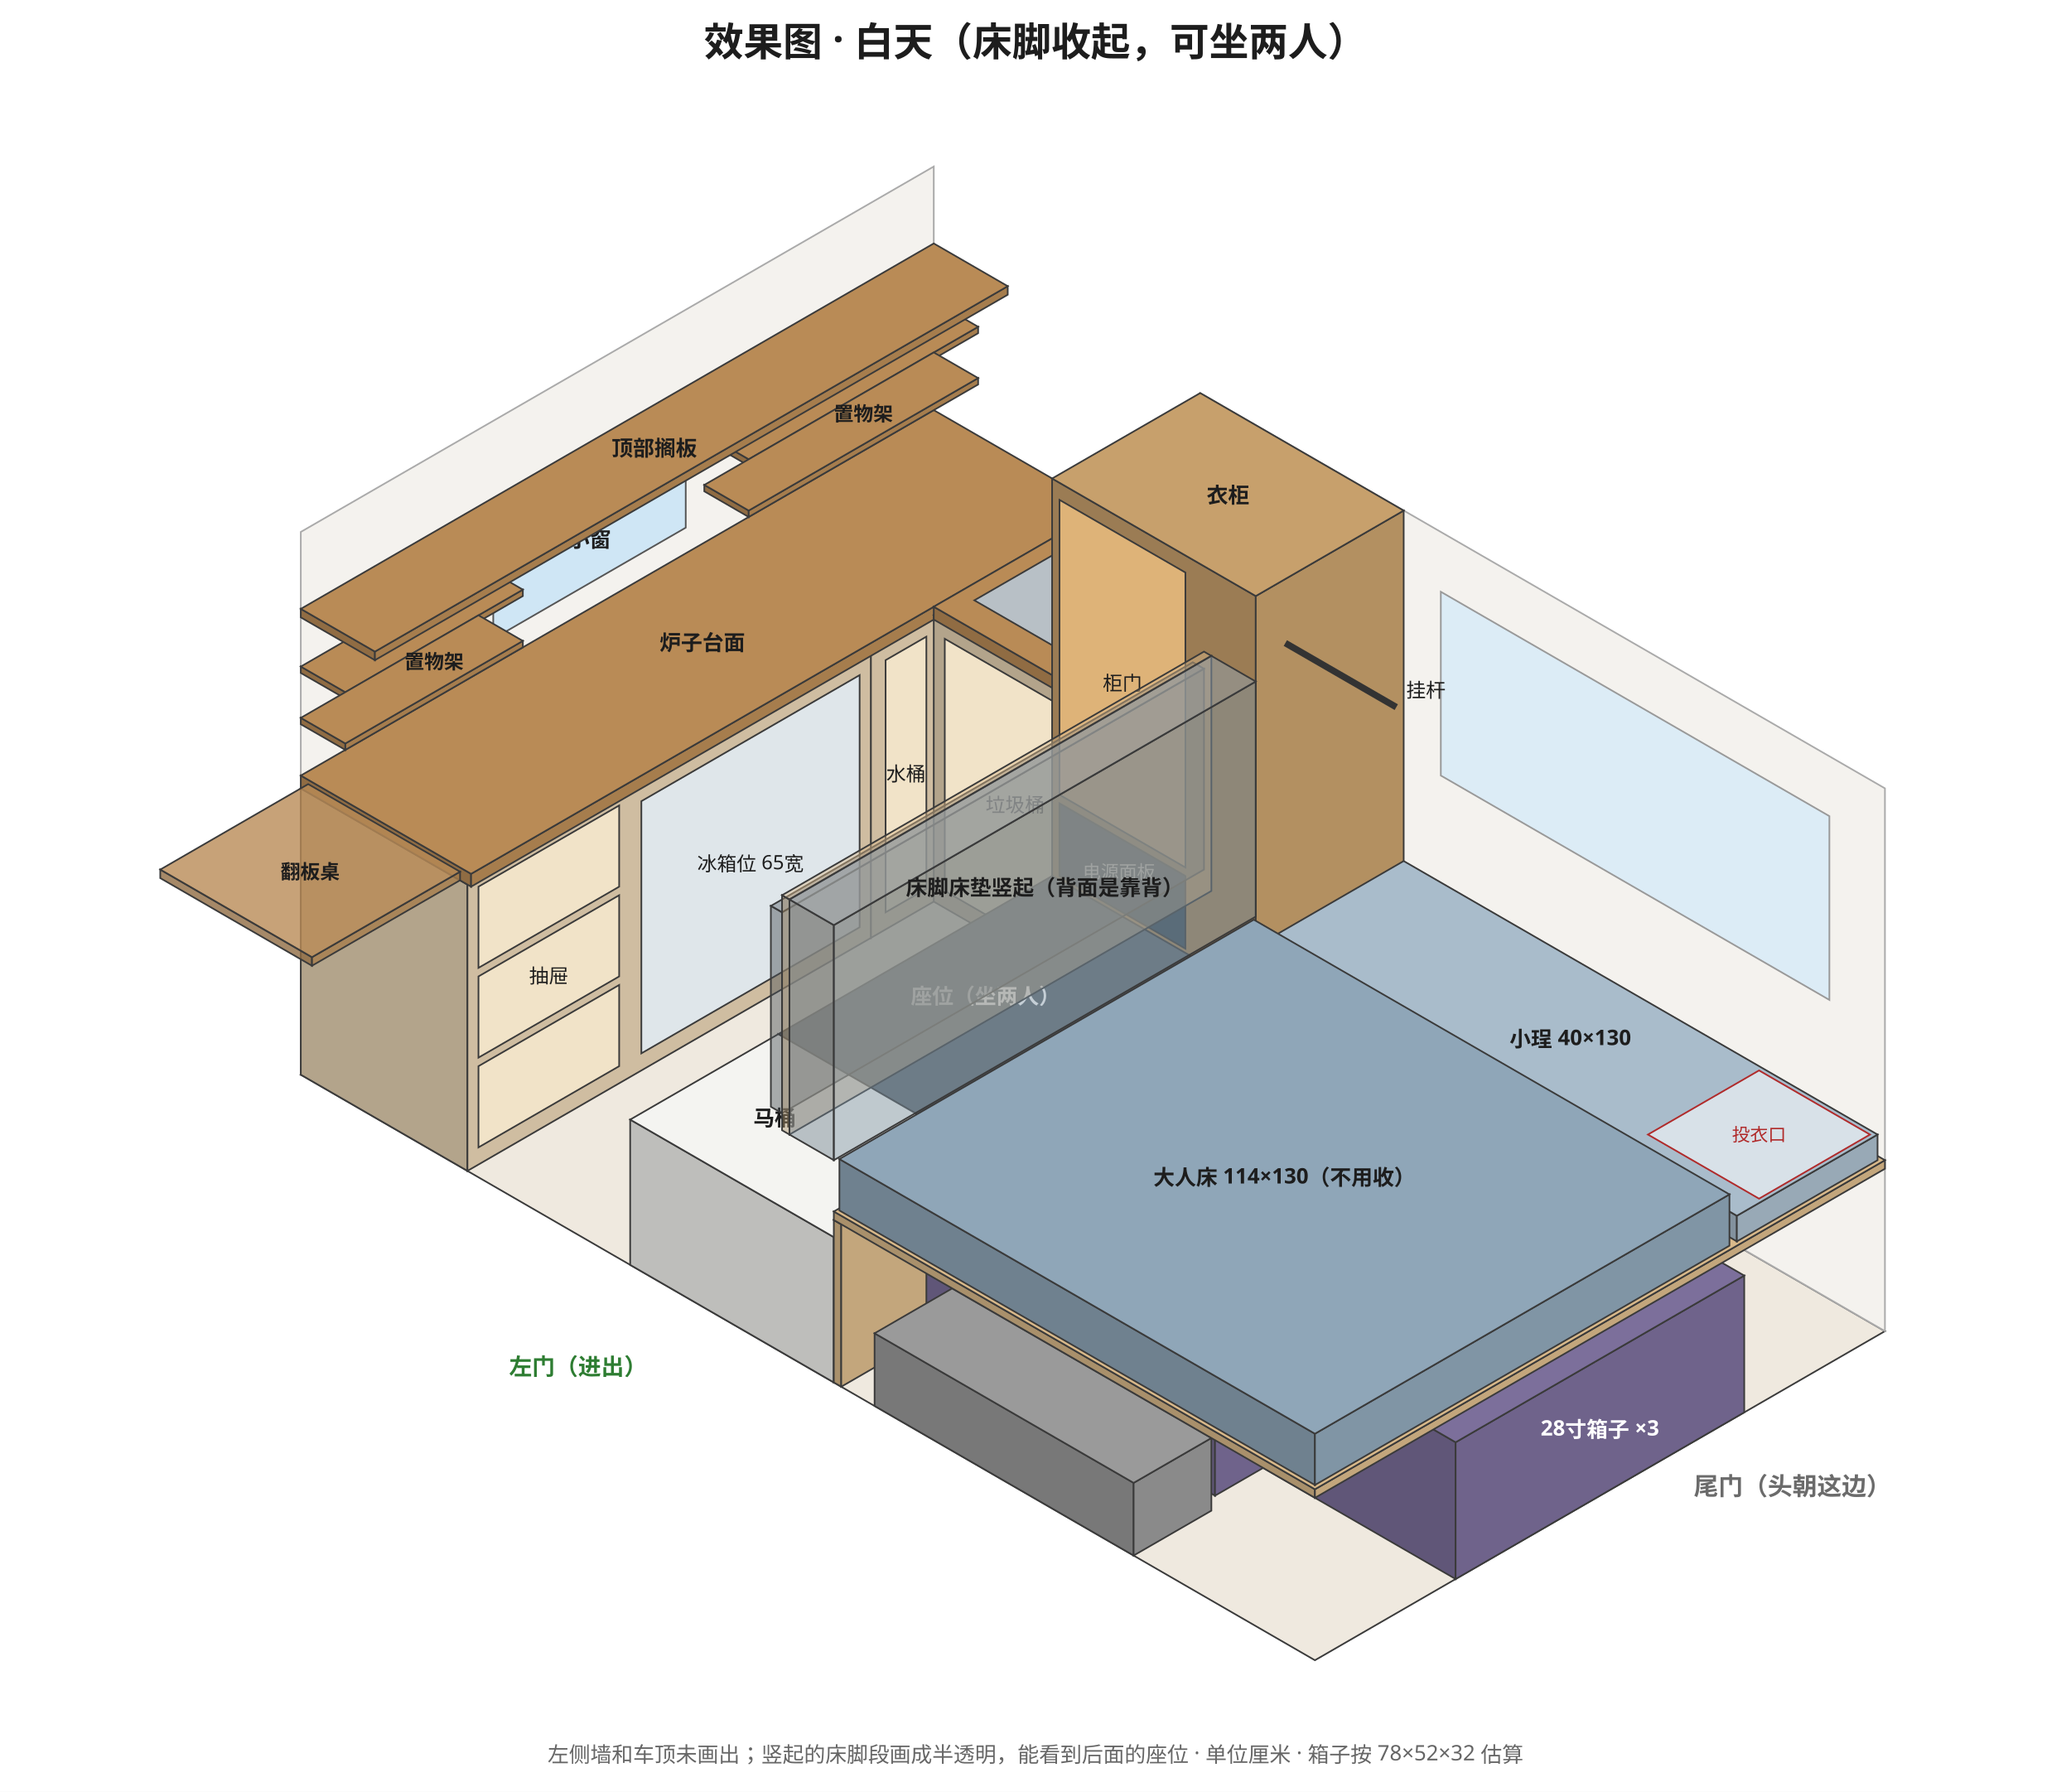
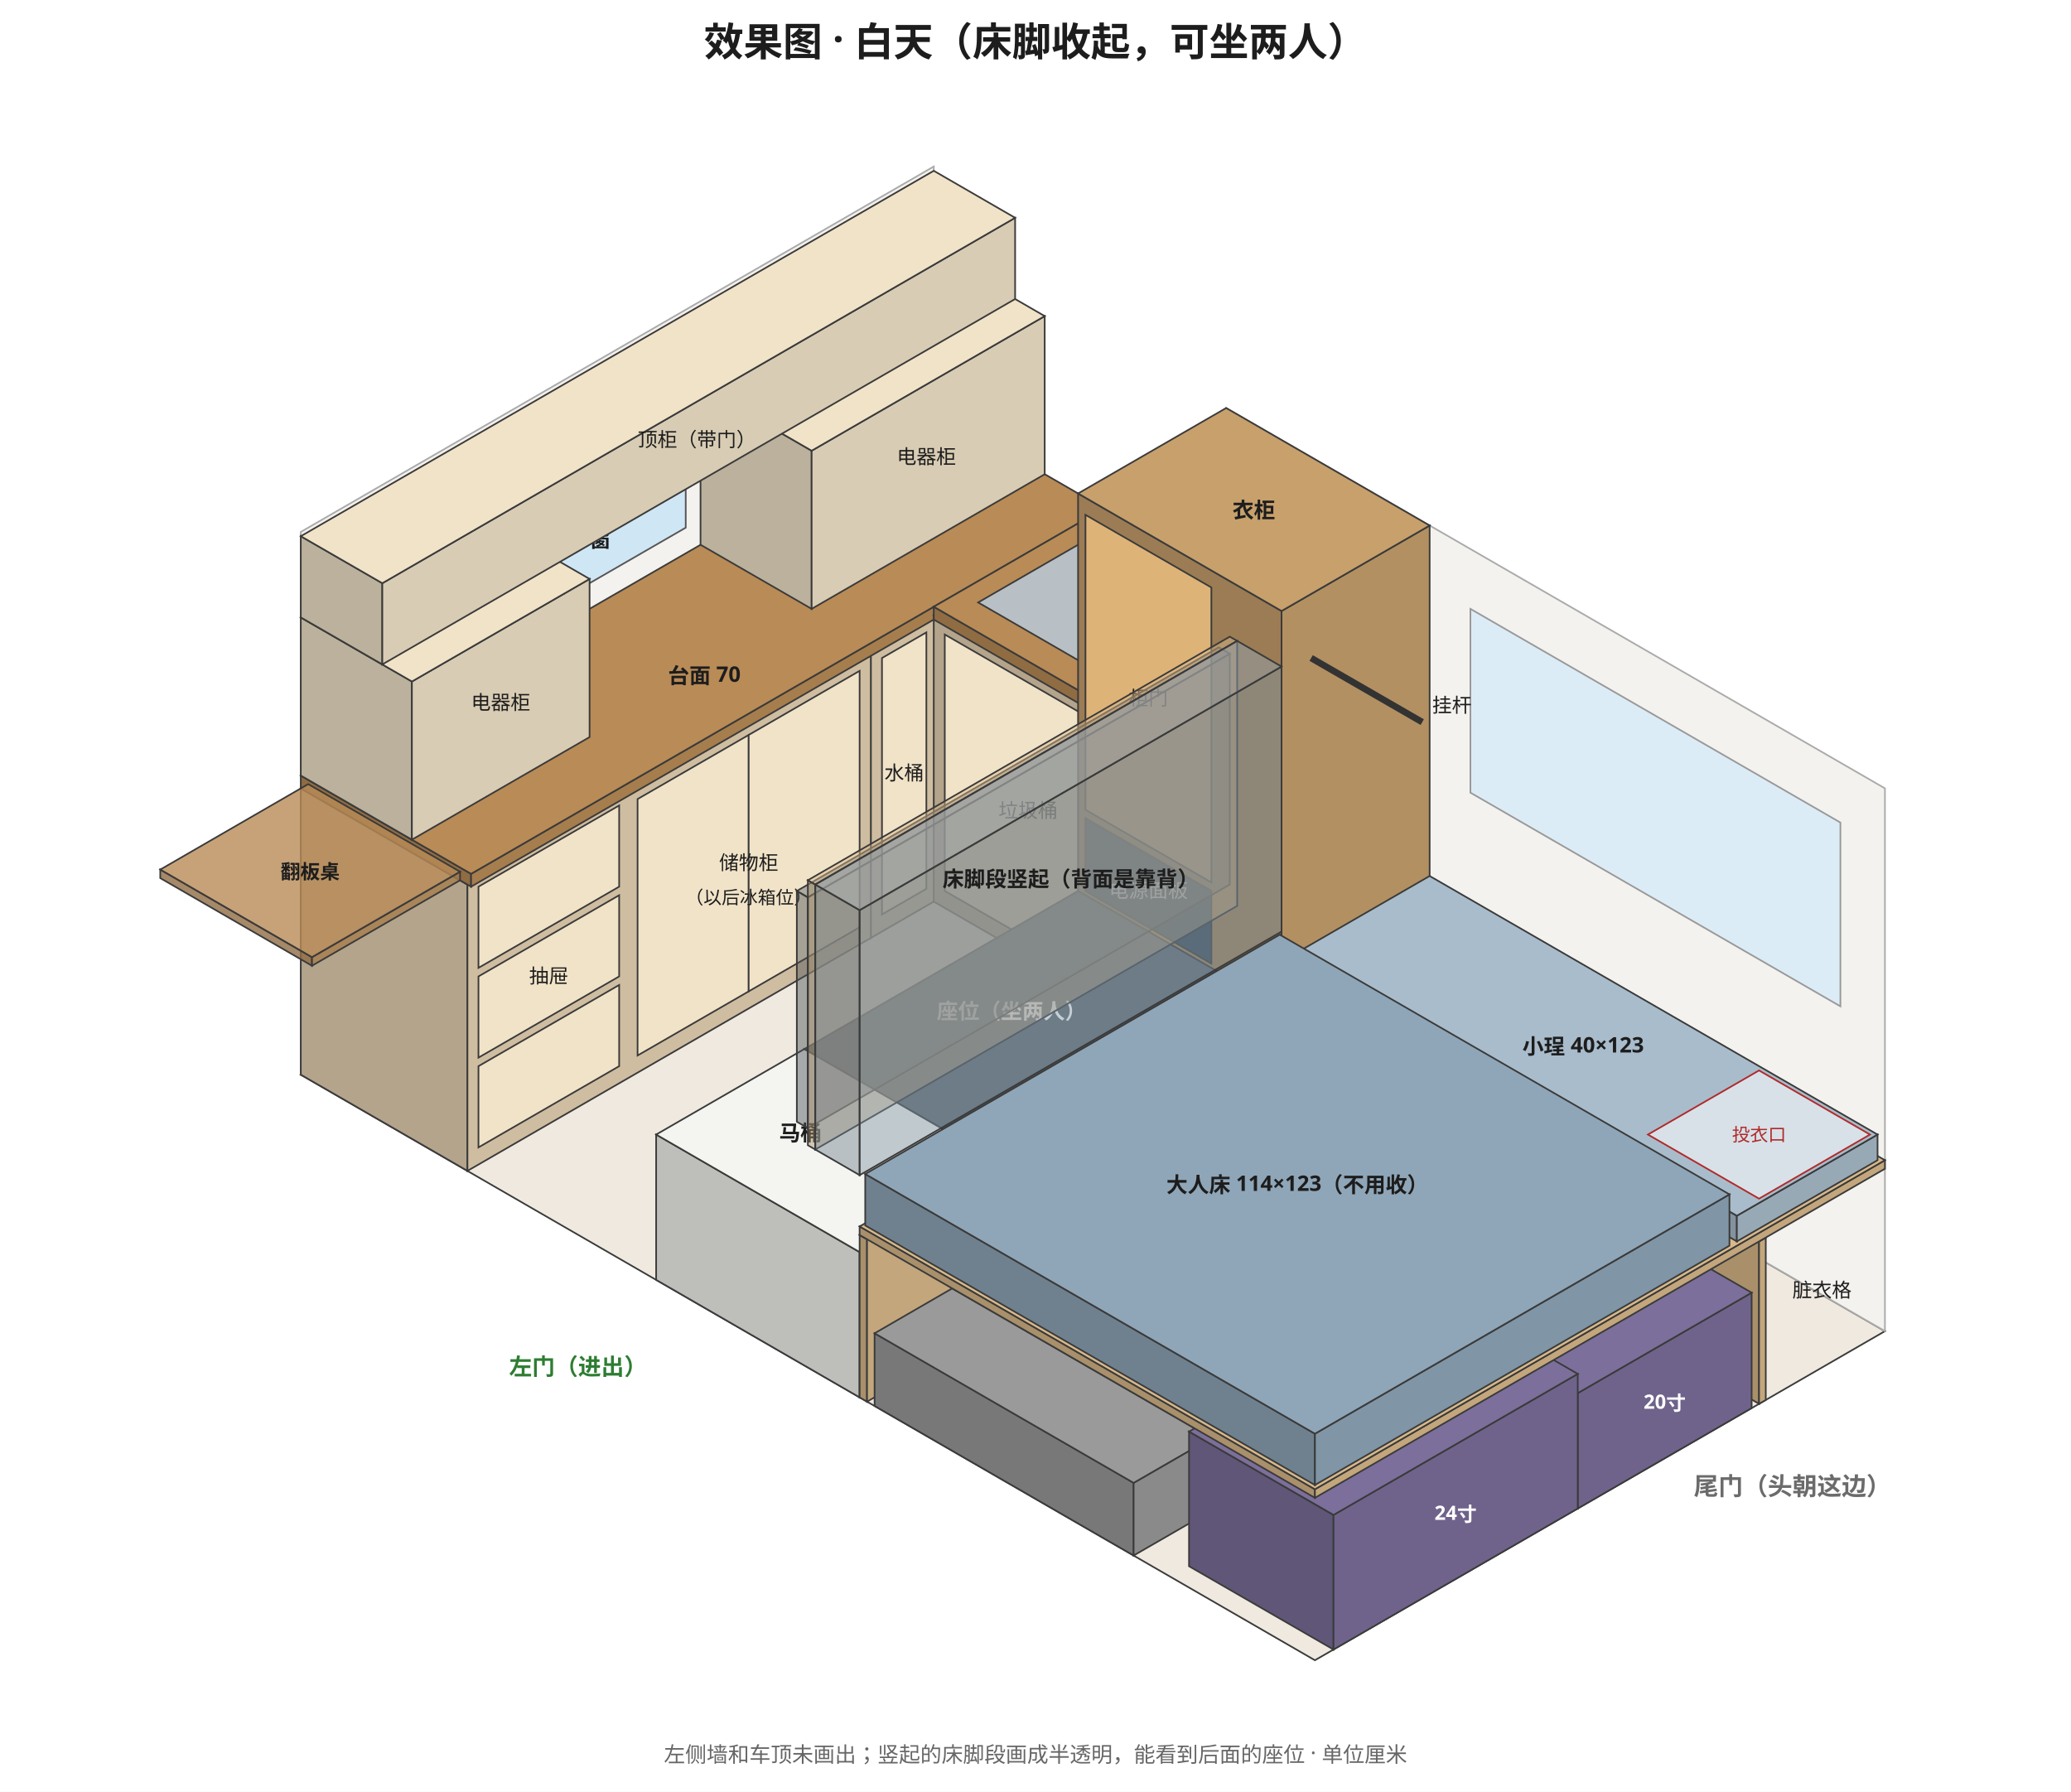
<svg xmlns="http://www.w3.org/2000/svg" width="1260" height="1090" viewBox="0 0 1260 1090" font-family="WenQuanYi Zen Hei, sans-serif">
  <rect width="1260" height="1090" fill="#ffffff" />
  <text x="630.0" y="34" font-size="24" text-anchor="middle" fill="#1d1d1d" font-weight="bold">效果图 · 白天（床脚收起，可坐两人）</text>
-   <polygon points="800.0,1010.0 1146.8,809.8 730.2,569.3 768.5,547.2 568.1,431.5 183.0,653.8" fill="#efe9df" fill-opacity="1.0" stroke="#3a3a3a" stroke-width="1" />
-   <polygon points="1146.8,809.8 730.2,569.3 730.2,239.1 1146.8,479.6" fill="#f3f1ec" fill-opacity="0.9" stroke="#aaa" stroke-width="1" />
+   <polygon points="800.0,1010.0 1146.8,809.8 746.0,578.4 784.2,556.3 568.1,431.5 183.0,653.8" fill="#efe9df" fill-opacity="1.0" stroke="#3a3a3a" stroke-width="1" />
+   <polygon points="1146.8,809.8 746.0,578.4 746.0,248.2 1146.8,479.6" fill="#f3f1ec" fill-opacity="0.9" stroke="#aaa" stroke-width="1" />
  <polygon points="183.0,653.8 568.1,431.5 568.1,101.3 183.0,323.6" fill="#f3f1ec" fill-opacity="0.9" stroke="#aaa" stroke-width="1" />
  <polygon points="300.1,388.6 417.2,321.0 417.2,269.0 300.1,336.6" fill="#cfe6f5" fill-opacity="1" stroke="#555" stroke-width="1" />
  <text x="358.7" y="332.8" font-size="13" text-anchor="middle" fill="#1d1d1d" font-weight="bold">小窗</text>
-   <polygon points="1113.0,608.3 876.6,471.8 876.6,360.0 1113.0,496.5" fill="#dcecf6" fill-opacity="1" stroke="#999" stroke-width="1" />
+   <polygon points="1119.7,612.2 894.6,482.2 894.6,370.4 1119.7,500.4" fill="#dcecf6" fill-opacity="1" stroke="#999" stroke-width="1" />
  <polygon points="529.8,570.6 428.5,512.1 428.5,337.9 529.8,396.4" fill="#b3a48b" fill-opacity="1.0" stroke="#3a3a3a" stroke-width="1" />
  <polygon points="529.8,570.6 669.4,490.0 669.4,315.8 529.8,396.4" fill="#cfbda1" fill-opacity="1.0" stroke="#3a3a3a" stroke-width="1" />
  <polygon points="529.8,396.4 669.4,315.8 568.1,257.3 428.5,337.9" fill="#e6d3b3" fill-opacity="1.0" stroke="#3a3a3a" stroke-width="1" />
-   <polygon points="538.8,555.0 563.6,540.7 563.6,387.3 538.8,401.6" fill="#f1e3c8" fill-opacity="1.0" stroke="#3a3a3a" stroke-width="1" />
-   <text x="551.2" y="475.1" font-size="12" text-anchor="middle" fill="#1d1d1d">水桶</text>
+   <polygon points="536.6,556.3 563.6,540.7 563.6,384.7 536.6,400.3" fill="#f1e3c8" fill-opacity="1.0" stroke="#3a3a3a" stroke-width="1" />
+   <text x="550.1" y="474.5" font-size="12" text-anchor="middle" fill="#1d1d1d">水桶</text>
  <polygon points="284.4,712.3 183.0,653.8 183.0,479.6 284.4,538.1" fill="#b3a48b" fill-opacity="1.0" stroke="#3a3a3a" stroke-width="1" />
  <polygon points="284.4,712.3 529.8,570.6 529.8,396.4 284.4,538.1" fill="#cfbda1" fill-opacity="1.0" stroke="#3a3a3a" stroke-width="1" />
  <polygon points="284.4,538.1 529.8,396.4 428.5,337.9 183.0,479.6" fill="#e6d3b3" fill-opacity="1.0" stroke="#3a3a3a" stroke-width="1" />
  <polygon points="291.1,698.0 376.7,648.6 376.7,599.2 291.1,648.6" fill="#f1e3c8" fill-opacity="1.0" stroke="#3a3a3a" stroke-width="1" />
  <polygon points="291.1,643.4 376.7,594.0 376.7,544.6 291.1,594.0" fill="#f1e3c8" fill-opacity="1.0" stroke="#3a3a3a" stroke-width="1" />
  <text x="333.9" y="598.0" font-size="12" text-anchor="middle" fill="#1d1d1d">抽屉</text>
  <polygon points="291.1,588.8 376.7,539.4 376.7,490.0 291.1,539.4" fill="#f1e3c8" fill-opacity="1.0" stroke="#3a3a3a" stroke-width="1" />
-   <polygon points="390.2,640.8 523.0,564.1 523.0,410.7 390.2,487.4" fill="#dfe6ea" fill-opacity="1.0" stroke="#3a3a3a" stroke-width="1" />
-   <text x="456.6" y="529.8" font-size="12" text-anchor="middle" fill="#1d1d1d">冰箱位 65宽</text>
+   <polygon points="387.9,642.1 455.5,603.1 455.5,447.1 387.9,486.1" fill="#f1e3c8" fill-opacity="1.0" stroke="#3a3a3a" stroke-width="1" />
+   <polygon points="455.5,603.1 523.0,564.1 523.0,408.1 455.5,447.1" fill="#f1e3c8" fill-opacity="1.0" stroke="#3a3a3a" stroke-width="1" />
+   <text x="455.5" y="529.1" font-size="12" text-anchor="middle" fill="#1d1d1d">储物柜</text>
+   <text x="455.5" y="549.9" font-size="11" text-anchor="middle" fill="#1d1d1d">（以后冰箱位）</text>
  <polygon points="286.6,539.4 183.0,479.6 183.0,471.8 286.6,531.6" fill="#906c43" fill-opacity="1.0" stroke="#3a3a3a" stroke-width="1" />
  <polygon points="286.6,539.4 671.7,317.1 671.7,309.3 286.6,531.6" fill="#a67d4d" fill-opacity="1.0" stroke="#3a3a3a" stroke-width="1" />
  <polygon points="286.6,531.6 671.7,309.3 568.1,249.5 183.0,471.8" fill="#b98b56" fill-opacity="1.0" stroke="#3a3a3a" stroke-width="1" />
-   <text x="427.3" y="395.6" font-size="13" text-anchor="middle" fill="#1d1d1d" font-weight="bold">炉子台面</text>
-   <polygon points="455.5,283.3 428.5,267.7 428.5,263.8 455.5,279.4" fill="#906c43" fill-opacity="1.0" stroke="#3a3a3a" stroke-width="1" />
-   <polygon points="455.5,283.3 595.1,202.7 595.1,198.8 455.5,279.4" fill="#a67d4d" fill-opacity="1.0" stroke="#3a3a3a" stroke-width="1" />
-   <polygon points="455.5,279.4 595.1,198.8 568.1,183.2 428.5,263.8" fill="#b98b56" fill-opacity="1.0" stroke="#3a3a3a" stroke-width="1" />
-   <polygon points="455.5,314.5 428.5,298.9 428.5,295.0 455.5,310.6" fill="#906c43" fill-opacity="1.0" stroke="#3a3a3a" stroke-width="1" />
-   <polygon points="455.5,314.5 595.1,233.9 595.1,230.0 455.5,310.6" fill="#a67d4d" fill-opacity="1.0" stroke="#3a3a3a" stroke-width="1" />
-   <polygon points="455.5,310.6 595.1,230.0 568.1,214.4 428.5,295.0" fill="#b98b56" fill-opacity="1.0" stroke="#3a3a3a" stroke-width="1" />
-   <polygon points="210.1,425.0 183.0,409.4 183.0,405.5 210.1,421.1" fill="#906c43" fill-opacity="1.0" stroke="#3a3a3a" stroke-width="1" />
-   <polygon points="210.1,425.0 318.1,362.6 318.1,358.7 210.1,421.1" fill="#a67d4d" fill-opacity="1.0" stroke="#3a3a3a" stroke-width="1" />
-   <polygon points="210.1,421.1 318.1,358.7 291.1,343.1 183.0,405.5" fill="#b98b56" fill-opacity="1.0" stroke="#3a3a3a" stroke-width="1" />
-   <polygon points="210.1,456.2 183.0,440.6 183.0,436.7 210.1,452.3" fill="#906c43" fill-opacity="1.0" stroke="#3a3a3a" stroke-width="1" />
-   <polygon points="210.1,456.2 318.1,393.8 318.1,389.9 210.1,452.3" fill="#a67d4d" fill-opacity="1.0" stroke="#3a3a3a" stroke-width="1" />
-   <polygon points="210.1,452.3 318.1,389.9 291.1,374.3 183.0,436.7" fill="#b98b56" fill-opacity="1.0" stroke="#3a3a3a" stroke-width="1" />
-   <text x="264.1" y="406.8" font-size="12" text-anchor="middle" fill="#1d1d1d" font-weight="bold">置物架</text>
-   <text x="525.3" y="256.0" font-size="12" text-anchor="middle" fill="#1d1d1d" font-weight="bold">置物架</text>
-   <polygon points="228.1,401.6 183.0,375.6 183.0,370.4 228.1,396.4" fill="#906c43" fill-opacity="1.0" stroke="#3a3a3a" stroke-width="1" />
-   <polygon points="228.1,401.6 613.1,179.3 613.1,174.1 228.1,396.4" fill="#a67d4d" fill-opacity="1.0" stroke="#3a3a3a" stroke-width="1" />
-   <polygon points="228.1,396.4 613.1,174.1 568.1,148.1 183.0,370.4" fill="#b98b56" fill-opacity="1.0" stroke="#3a3a3a" stroke-width="1" />
-   <text x="398.1" y="277.3" font-size="13" text-anchor="middle" fill="#1d1d1d" font-weight="bold">顶部搁板</text>
+   <text x="428.5" y="415.7" font-size="13" text-anchor="middle" fill="#1d1d1d" font-weight="bold">台面 70</text>
+   <polygon points="493.8,370.4 426.2,331.4 426.2,235.2 493.8,274.2" fill="#bbb19c" fill-opacity="1.0" stroke="#3a3a3a" stroke-width="1" />
+   <polygon points="493.8,370.4 635.6,288.5 635.6,192.3 493.8,274.2" fill="#d8ccb4" fill-opacity="1.0" stroke="#3a3a3a" stroke-width="1" />
+   <polygon points="493.8,274.2 635.6,192.3 568.1,153.3 426.2,235.2" fill="#f1e3c8" fill-opacity="1.0" stroke="#3a3a3a" stroke-width="1" />
+   <text x="563.6" y="282.1" font-size="12" text-anchor="middle" fill="#1d1d1d">电器柜</text>
+   <polygon points="250.6,510.8 183.0,471.8 183.0,375.6 250.6,414.6" fill="#bbb19c" fill-opacity="1.0" stroke="#3a3a3a" stroke-width="1" />
+   <polygon points="250.6,510.8 358.7,448.4 358.7,352.2 250.6,414.6" fill="#d8ccb4" fill-opacity="1.0" stroke="#3a3a3a" stroke-width="1" />
+   <polygon points="250.6,414.6 358.7,352.2 291.1,313.2 183.0,375.6" fill="#f1e3c8" fill-opacity="1.0" stroke="#3a3a3a" stroke-width="1" />
+   <text x="304.6" y="431.6" font-size="12" text-anchor="middle" fill="#1d1d1d">电器柜</text>
+   <polygon points="232.6,404.2 183.0,375.6 183.0,326.2 232.6,354.8" fill="#bbb19c" fill-opacity="1.0" stroke="#3a3a3a" stroke-width="1" />
+   <polygon points="232.6,404.2 617.6,181.9 617.6,132.5 232.6,354.8" fill="#d8ccb4" fill-opacity="1.0" stroke="#3a3a3a" stroke-width="1" />
+   <polygon points="232.6,354.8 617.6,132.5 568.1,103.9 183.0,326.2" fill="#f1e3c8" fill-opacity="1.0" stroke="#3a3a3a" stroke-width="1" />
+   <text x="424.0" y="271.7" font-size="12" text-anchor="middle" fill="#1d1d1d">顶柜（带门）</text>
  <polygon points="189.8,587.5 97.5,534.2 97.5,529.0 189.8,582.3" fill="#906c43" fill-opacity="0.8" stroke="#3a3a3a" stroke-width="1" />
  <polygon points="189.8,587.5 279.9,535.5 279.9,530.3 189.8,582.3" fill="#a67d4d" fill-opacity="0.8" stroke="#3a3a3a" stroke-width="1" />
  <polygon points="189.8,582.3 279.9,530.3 187.5,477.0 97.5,529.0" fill="#b98b56" fill-opacity="0.8" stroke="#3a3a3a" stroke-width="1" />
  <text x="188.7" y="534.6" font-size="12" text-anchor="middle" fill="#1d1d1d" font-weight="bold">翻板桌</text>
-   <polygon points="667.2,605.7 568.1,548.5 568.1,374.3 667.2,431.5" fill="#b3a48b" fill-opacity="1.0" stroke="#3a3a3a" stroke-width="1" />
-   <polygon points="667.2,605.7 768.5,547.2 768.5,373.0 667.2,431.5" fill="#cfbda1" fill-opacity="1.0" stroke="#3a3a3a" stroke-width="1" />
-   <polygon points="667.2,431.5 768.5,373.0 669.4,315.8 568.1,374.3" fill="#e6d3b3" fill-opacity="1.0" stroke="#3a3a3a" stroke-width="1" />
-   <polygon points="660.4,591.4 574.8,542.0 574.8,388.6 660.4,438.0" fill="#f1e3c8" fill-opacity="1.0" stroke="#3a3a3a" stroke-width="1" />
-   <text x="617.6" y="494.0" font-size="12" text-anchor="middle" fill="#1d1d1d">垃圾桶</text>
-   <polygon points="667.2,434.1 568.1,376.9 568.1,369.1 667.2,426.3" fill="#906c43" fill-opacity="1.0" stroke="#3a3a3a" stroke-width="1" />
-   <polygon points="667.2,434.1 770.7,374.3 770.7,366.5 667.2,426.3" fill="#a67d4d" fill-opacity="1.0" stroke="#3a3a3a" stroke-width="1" />
-   <polygon points="667.2,426.3 770.7,366.5 671.7,309.3 568.1,369.1" fill="#b98b56" fill-opacity="1.0" stroke="#3a3a3a" stroke-width="1" />
-   <polygon points="669.4,409.4 743.7,366.5 667.2,322.3 592.8,365.2" fill="#b8c0c6" fill-opacity="1.0" stroke="#3a3a3a" stroke-width="1" />
-   <text x="667.2" y="371.5" font-size="13" text-anchor="middle" fill="#1d1d1d" font-weight="bold">水槽</text>
-   <polygon points="764.0,692.8 640.1,621.3 640.1,291.1 764.0,362.6" fill="#9b7c54" fill-opacity="1.0" stroke="#3a3a3a" stroke-width="1" />
-   <polygon points="764.0,692.8 854.0,640.8 854.0,310.6 764.0,362.6" fill="#b39061" fill-opacity="1.0" stroke="#3a3a3a" stroke-width="1" />
-   <polygon points="764.0,362.6 854.0,310.6 730.2,239.1 640.1,291.1" fill="#c7a06c" fill-opacity="1.0" stroke="#3a3a3a" stroke-width="1" />
-   <text x="747.1" y="305.9" font-size="13" text-anchor="middle" fill="#1d1d1d" font-weight="bold">衣柜</text>
-   <polygon points="721.2,527.7 644.6,483.5 644.6,304.1 721.2,348.3" fill="#deb378" fill-opacity="1.0" stroke="#3a3a3a" stroke-width="1" />
-   <text x="682.9" y="419.9" font-size="12" text-anchor="middle" fill="#1d1d1d">柜门</text>
-   <polygon points="721.2,577.1 644.6,532.9 644.6,488.7 721.2,532.9" fill="#3d4a55" fill-opacity="1.0" stroke="#3a3a3a" stroke-width="1" />
-   <text x="680.7" y="534.3" font-size="11" text-anchor="middle" fill="#ffffff">电源面板</text>
-   <polygon points="597.4,789.0 473.5,717.5 473.5,636.9 597.4,708.4" fill="#9c8058" fill-opacity="1.0" stroke="#3a3a3a" stroke-width="1" />
-   <polygon points="597.4,789.0 764.0,692.8 764.0,612.2 597.4,708.4" fill="#b49466" fill-opacity="1.0" stroke="#3a3a3a" stroke-width="1" />
-   <polygon points="597.4,708.4 764.0,612.2 640.1,540.7 473.5,636.9" fill="#c9a572" fill-opacity="1.0" stroke="#3a3a3a" stroke-width="1" />
-   <polygon points="559.1,686.3 473.5,636.9 473.5,629.1 559.1,678.5" fill="#4a5057" fill-opacity="1.0" stroke="#3a3a3a" stroke-width="1" />
-   <polygon points="559.1,686.3 725.7,590.1 725.7,582.3 559.1,678.5" fill="#555c64" fill-opacity="1.0" stroke="#3a3a3a" stroke-width="1" />
-   <polygon points="559.1,678.5 725.7,582.3 640.1,532.9 473.5,629.1" fill="#5f6770" fill-opacity="1.0" stroke="#3a3a3a" stroke-width="1" />
-   <polygon points="507.3,841.0 383.4,769.5 383.4,681.1 507.3,752.6" fill="#bebebb" fill-opacity="1.0" stroke="#3a3a3a" stroke-width="1" />
-   <polygon points="507.3,841.0 597.4,789.0 597.4,700.6 507.3,752.6" fill="#dbdbd8" fill-opacity="1.0" stroke="#3a3a3a" stroke-width="1" />
-   <polygon points="507.3,752.6 597.4,700.6 473.5,629.1 383.4,681.1" fill="#f4f4f1" fill-opacity="1.0" stroke="#3a3a3a" stroke-width="1" />
-   <text x="599.6" y="610.7" font-size="13" text-anchor="middle" fill="#ffffff" font-weight="bold">座位（坐两人）</text>
-   <text x="471.3" y="684.8" font-size="13" text-anchor="middle" fill="#1d1d1d" font-weight="bold">马桶</text>
-   <polygon points="511.8,843.6 507.3,841.0 507.3,742.2 511.8,744.8" fill="#a9906b" fill-opacity="1.0" stroke="#3a3a3a" stroke-width="1" />
-   <polygon points="511.8,843.6 858.5,643.4 858.5,544.6 511.8,744.8" fill="#c3a67c" fill-opacity="1.0" stroke="#3a3a3a" stroke-width="1" />
-   <polygon points="511.8,744.8 858.5,544.6 854.0,542.0 507.3,742.2" fill="#d9b98a" fill-opacity="1.0" stroke="#3a3a3a" stroke-width="1" />
+   <polygon points="682.9,614.8 568.1,548.5 568.1,374.3 682.9,440.6" fill="#b3a48b" fill-opacity="1.0" stroke="#3a3a3a" stroke-width="1" />
+   <polygon points="682.9,614.8 784.2,556.3 784.2,382.1 682.9,440.6" fill="#cfbda1" fill-opacity="1.0" stroke="#3a3a3a" stroke-width="1" />
+   <polygon points="682.9,440.6 784.2,382.1 669.4,315.8 568.1,374.3" fill="#e6d3b3" fill-opacity="1.0" stroke="#3a3a3a" stroke-width="1" />
+   <polygon points="676.2,600.5 574.8,542.0 574.8,386.0 676.2,444.5" fill="#f1e3c8" fill-opacity="1.0" stroke="#3a3a3a" stroke-width="1" />
+   <text x="625.5" y="497.3" font-size="12" text-anchor="middle" fill="#1d1d1d">垃圾桶</text>
+   <polygon points="682.9,443.2 568.1,376.9 568.1,369.1 682.9,435.4" fill="#906c43" fill-opacity="1.0" stroke="#3a3a3a" stroke-width="1" />
+   <polygon points="682.9,443.2 786.5,383.4 786.5,375.6 682.9,435.4" fill="#a67d4d" fill-opacity="1.0" stroke="#3a3a3a" stroke-width="1" />
+   <polygon points="682.9,435.4 786.5,375.6 671.7,309.3 568.1,369.1" fill="#b98b56" fill-opacity="1.0" stroke="#3a3a3a" stroke-width="1" />
+   <polygon points="678.4,414.6 752.7,371.7 669.4,323.6 595.1,366.5" fill="#b8c0c6" fill-opacity="1.0" stroke="#3a3a3a" stroke-width="1" />
+   <text x="675.0" y="376.1" font-size="13" text-anchor="middle" fill="#1d1d1d" font-weight="bold">水槽</text>
+   <polygon points="779.7,701.9 655.9,630.4 655.9,300.2 779.7,371.7" fill="#9b7c54" fill-opacity="1.0" stroke="#3a3a3a" stroke-width="1" />
+   <polygon points="779.7,701.9 869.8,649.9 869.8,319.7 779.7,371.7" fill="#b39061" fill-opacity="1.0" stroke="#3a3a3a" stroke-width="1" />
+   <polygon points="779.7,371.7 869.8,319.7 746.0,248.2 655.9,300.2" fill="#c7a06c" fill-opacity="1.0" stroke="#3a3a3a" stroke-width="1" />
+   <text x="762.8" y="315.0" font-size="13" text-anchor="middle" fill="#1d1d1d" font-weight="bold">衣柜</text>
+   <polygon points="737.0,536.8 660.4,492.6 660.4,313.2 737.0,357.4" fill="#deb378" fill-opacity="1.0" stroke="#3a3a3a" stroke-width="1" />
+   <text x="698.7" y="429.0" font-size="12" text-anchor="middle" fill="#1d1d1d">柜门</text>
+   <polygon points="737.0,586.2 660.4,542.0 660.4,497.8 737.0,542.0" fill="#3d4a55" fill-opacity="1.0" stroke="#3a3a3a" stroke-width="1" />
+   <text x="698.7" y="546.0" font-size="12" text-anchor="middle" fill="#ffffff">电源面板</text>
+   <polygon points="613.1,798.1 489.3,726.6 489.3,646.0 613.1,717.5" fill="#9c8058" fill-opacity="1.0" stroke="#3a3a3a" stroke-width="1" />
+   <polygon points="613.1,798.1 779.7,701.9 779.7,621.3 613.1,717.5" fill="#b49466" fill-opacity="1.0" stroke="#3a3a3a" stroke-width="1" />
+   <polygon points="613.1,717.5 779.7,621.3 655.9,549.8 489.3,646.0" fill="#c9a572" fill-opacity="1.0" stroke="#3a3a3a" stroke-width="1" />
+   <polygon points="574.8,695.4 489.3,646.0 489.3,638.2 574.8,687.6" fill="#4a5057" fill-opacity="1.0" stroke="#3a3a3a" stroke-width="1" />
+   <polygon points="574.8,695.4 741.5,599.2 741.5,591.4 574.8,687.6" fill="#555c64" fill-opacity="1.0" stroke="#3a3a3a" stroke-width="1" />
+   <polygon points="574.8,687.6 741.5,591.4 655.9,542.0 489.3,638.2" fill="#5f6770" fill-opacity="1.0" stroke="#3a3a3a" stroke-width="1" />
+   <polygon points="523.0,850.1 399.2,778.6 399.2,690.2 523.0,761.7" fill="#bebebb" fill-opacity="1.0" stroke="#3a3a3a" stroke-width="1" />
+   <polygon points="523.0,850.1 613.1,798.1 613.1,709.7 523.0,761.7" fill="#dbdbd8" fill-opacity="1.0" stroke="#3a3a3a" stroke-width="1" />
+   <polygon points="523.0,761.7 613.1,709.7 489.3,638.2 399.2,690.2" fill="#f4f4f1" fill-opacity="1.0" stroke="#3a3a3a" stroke-width="1" />
+   <text x="615.4" y="619.8" font-size="13" text-anchor="middle" fill="#ffffff" font-weight="bold">座位（坐两人）</text>
+   <text x="487.0" y="693.9" font-size="13" text-anchor="middle" fill="#1d1d1d" font-weight="bold">马桶</text>
+   <polygon points="527.5,852.7 523.0,850.1 523.0,751.3 527.5,753.9" fill="#a9906b" fill-opacity="1.0" stroke="#3a3a3a" stroke-width="1" />
+   <polygon points="527.5,852.7 874.3,652.5 874.3,553.7 527.5,753.9" fill="#c3a67c" fill-opacity="1.0" stroke="#3a3a3a" stroke-width="1" />
+   <polygon points="527.5,753.9 874.3,553.7 869.8,551.1 523.0,751.3" fill="#d9b98a" fill-opacity="1.0" stroke="#3a3a3a" stroke-width="1" />
  <polygon points="989.1,773.4 831.5,682.4 831.5,638.2 989.1,729.2" fill="#787878" fill-opacity="1.0" stroke="#3a3a3a" stroke-width="1" />
  <polygon points="989.1,773.4 1036.4,746.1 1036.4,701.9 989.1,729.2" fill="#8a8a8a" fill-opacity="1.0" stroke="#3a3a3a" stroke-width="1" />
  <polygon points="989.1,729.2 1036.4,701.9 878.8,610.9 831.5,638.2" fill="#9a9a9a" fill-opacity="1.0" stroke="#3a3a3a" stroke-width="1" />
-   <polygon points="856.3,842.3 680.7,740.9 680.7,657.7 856.3,759.1" fill="#605678" fill-opacity="1.0" stroke="#3a3a3a" stroke-width="1" />
-   <polygon points="856.3,842.3 973.4,774.7 973.4,691.5 856.3,759.1" fill="#6f638b" fill-opacity="1.0" stroke="#3a3a3a" stroke-width="1" />
-   <polygon points="856.3,759.1 973.4,691.5 797.7,590.1 680.7,657.7" fill="#7c6f9b" fill-opacity="1.0" stroke="#3a3a3a" stroke-width="1" />
-   <polygon points="739.2,909.9 563.6,808.5 563.6,725.3 739.2,826.7" fill="#605678" fill-opacity="1.0" stroke="#3a3a3a" stroke-width="1" />
-   <polygon points="739.2,909.9 856.3,842.3 856.3,759.1 739.2,826.7" fill="#6f638b" fill-opacity="1.0" stroke="#3a3a3a" stroke-width="1" />
-   <polygon points="739.2,826.7 856.3,759.1 680.7,657.7 563.6,725.3" fill="#7c6f9b" fill-opacity="1.0" stroke="#3a3a3a" stroke-width="1" />
+   <polygon points="878.8,855.3 696.4,750.0 696.4,674.6 878.8,779.9" fill="#605678" fill-opacity="1.0" stroke="#3a3a3a" stroke-width="1" />
+   <polygon points="878.8,855.3 986.9,792.9 986.9,717.5 878.8,779.9" fill="#6f638b" fill-opacity="1.0" stroke="#3a3a3a" stroke-width="1" />
+   <polygon points="878.8,779.9 986.9,717.5 804.5,612.2 696.4,674.6" fill="#7c6f9b" fill-opacity="1.0" stroke="#3a3a3a" stroke-width="1" />
+   <polygon points="770.7,917.7 588.3,812.4 588.3,737.0 770.7,842.3" fill="#605678" fill-opacity="1.0" stroke="#3a3a3a" stroke-width="1" />
+   <polygon points="770.7,917.7 878.8,855.3 878.8,779.9 770.7,842.3" fill="#6f638b" fill-opacity="1.0" stroke="#3a3a3a" stroke-width="1" />
+   <polygon points="770.7,842.3 878.8,779.9 696.4,674.6 588.3,737.0" fill="#7c6f9b" fill-opacity="1.0" stroke="#3a3a3a" stroke-width="1" />
  <polygon points="689.7,946.3 532.1,855.3 532.1,811.1 689.7,902.1" fill="#787878" fill-opacity="1.0" stroke="#3a3a3a" stroke-width="1" />
  <polygon points="689.7,946.3 737.0,919.0 737.0,874.8 689.7,902.1" fill="#8a8a8a" fill-opacity="1.0" stroke="#3a3a3a" stroke-width="1" />
  <polygon points="689.7,902.1 737.0,874.8 579.3,783.8 532.1,811.1" fill="#9a9a9a" fill-opacity="1.0" stroke="#3a3a3a" stroke-width="1" />
-   <polygon points="885.6,960.6 768.5,893.0 768.5,809.8 885.6,877.4" fill="#605678" fill-opacity="1.0" stroke="#3a3a3a" stroke-width="1" />
-   <polygon points="885.6,960.6 1061.2,859.2 1061.2,776.0 885.6,877.4" fill="#6f638b" fill-opacity="1.0" stroke="#3a3a3a" stroke-width="1" />
-   <polygon points="885.6,877.4 1061.2,776.0 944.1,708.4 768.5,809.8" fill="#7c6f9b" fill-opacity="1.0" stroke="#3a3a3a" stroke-width="1" />
-   <text x="973.4" y="873.3" font-size="13" text-anchor="middle" fill="#ffffff" font-weight="bold">28寸箱子 ×3</text>
-   <polygon points="800.0,911.2 507.3,742.2 507.3,737.0 800.0,906.0" fill="#a9906b" fill-opacity="1.0" stroke="#3a3a3a" stroke-width="1" />
+   <polygon points="1070.2,854.0 975.6,799.4 975.6,700.6 1070.2,755.2" fill="#a9906b" fill-opacity="1.0" stroke="#3a3a3a" stroke-width="1" />
+   <polygon points="1070.2,854.0 1074.3,851.7 1074.3,752.9 1070.2,755.2" fill="#c3a67c" fill-opacity="1.0" stroke="#3a3a3a" stroke-width="1" />
+   <polygon points="1070.2,755.2 1074.3,752.9 979.7,698.3 975.6,700.6" fill="#d9b98a" fill-opacity="1.0" stroke="#3a3a3a" stroke-width="1" />
+   <polygon points="959.9,917.7 865.3,863.1 865.3,792.9 959.9,847.5" fill="#605678" fill-opacity="1.0" stroke="#3a3a3a" stroke-width="1" />
+   <polygon points="959.9,917.7 1065.7,856.6 1065.7,786.4 959.9,847.5" fill="#6f638b" fill-opacity="1.0" stroke="#3a3a3a" stroke-width="1" />
+   <polygon points="959.9,847.5 1065.7,786.4 971.1,731.8 865.3,792.9" fill="#7c6f9b" fill-opacity="1.0" stroke="#3a3a3a" stroke-width="1" />
+   <text x="1012.8" y="857.0" font-size="12" text-anchor="middle" fill="#ffffff" font-weight="bold">20寸</text>
+   <polygon points="811.3,1003.5 723.4,952.8 723.4,870.9 811.3,921.6" fill="#605678" fill-opacity="1.0" stroke="#3a3a3a" stroke-width="1" />
+   <polygon points="811.3,1003.5 959.9,917.7 959.9,835.8 811.3,921.6" fill="#6f638b" fill-opacity="1.0" stroke="#3a3a3a" stroke-width="1" />
+   <polygon points="811.3,921.6 959.9,835.8 872.1,785.1 723.4,870.9" fill="#7c6f9b" fill-opacity="1.0" stroke="#3a3a3a" stroke-width="1" />
+   <text x="885.6" y="924.6" font-size="12" text-anchor="middle" fill="#ffffff" font-weight="bold">24寸</text>
+   <text x="1108.5" y="789.1" font-size="12" text-anchor="middle" fill="#1d1d1d">脏衣格</text>
+   <polygon points="800.0,911.2 523.0,751.3 523.0,746.1 800.0,906.0" fill="#a9906b" fill-opacity="1.0" stroke="#3a3a3a" stroke-width="1" />
  <polygon points="800.0,911.2 1146.8,711.0 1146.8,705.8 800.0,906.0" fill="#c3a67c" fill-opacity="1.0" stroke="#3a3a3a" stroke-width="1" />
-   <polygon points="800.0,906.0 1146.8,705.8 854.0,536.8 507.3,737.0" fill="#d9b98a" fill-opacity="1.0" stroke="#3a3a3a" stroke-width="1" />
-   <polygon points="1056.7,755.2 768.5,588.8 768.5,573.2 1056.7,739.6" fill="#83929e" fill-opacity="1.0" stroke="#3a3a3a" stroke-width="1" />
+   <polygon points="800.0,906.0 1146.8,705.8 869.8,545.9 523.0,746.1" fill="#d9b98a" fill-opacity="1.0" stroke="#3a3a3a" stroke-width="1" />
+   <polygon points="1056.7,755.2 784.2,597.9 784.2,582.3 1056.7,739.6" fill="#83929e" fill-opacity="1.0" stroke="#3a3a3a" stroke-width="1" />
  <polygon points="1056.7,755.2 1142.3,705.8 1142.3,690.2 1056.7,739.6" fill="#98a9b6" fill-opacity="1.0" stroke="#3a3a3a" stroke-width="1" />
-   <polygon points="1056.7,739.6 1142.3,690.2 854.0,523.8 768.5,573.2" fill="#a9bccb" fill-opacity="1.0" stroke="#3a3a3a" stroke-width="1" />
-   <text x="955.4" y="636.7" font-size="13" text-anchor="middle" fill="#1d1d1d" font-weight="bold">小珵 40×130</text>
+   <polygon points="1056.7,739.6 1142.3,690.2 869.8,532.9 784.2,582.3" fill="#a9bccb" fill-opacity="1.0" stroke="#3a3a3a" stroke-width="1" />
+   <text x="963.2" y="641.2" font-size="13" text-anchor="middle" fill="#1d1d1d" font-weight="bold">小珵 40×123</text>
  <polygon points="1070.2,729.2 1137.7,690.2 1070.2,651.2 1002.6,690.2" fill="#ffffff" fill-opacity="0.55" stroke="#b02a2a" stroke-width="1" />
  <text x="1070.2" y="694.2" font-size="11" text-anchor="middle" fill="#b02a2a">投衣口</text>
-   <line x1="782.0" y1="391.2" x2="849.5" y2="430.2" stroke="#333" stroke-width="4" />
-   <text x="855.5" y="424.2" font-size="12" text-anchor="start" fill="#1d1d1d">挂杆</text>
-   <polygon points="475.8,677.2 469.0,673.3 469.0,551.1 475.8,555.0" fill="#4a5057" fill-opacity="0.45" stroke="#3a3a3a" stroke-width="1" />
-   <polygon points="475.8,677.2 732.5,529.0 732.5,406.8 475.8,555.0" fill="#555c64" fill-opacity="0.45" stroke="#3a3a3a" stroke-width="1" />
-   <polygon points="475.8,555.0 732.5,406.8 725.7,402.9 469.0,551.1" fill="#5f6770" fill-opacity="0.45" stroke="#3a3a3a" stroke-width="1" />
-   <polygon points="480.3,690.2 475.8,687.6 475.8,544.6 480.3,547.2" fill="#a9906b" fill-opacity="0.45" stroke="#3a3a3a" stroke-width="1" />
-   <polygon points="480.3,690.2 737.0,542.0 737.0,399.0 480.3,547.2" fill="#c3a67c" fill-opacity="0.45" stroke="#3a3a3a" stroke-width="1" />
-   <polygon points="480.3,547.2 737.0,399.0 732.5,396.4 475.8,544.6" fill="#d9b98a" fill-opacity="0.45" stroke="#3a3a3a" stroke-width="1" />
-   <polygon points="507.3,705.8 480.3,690.2 480.3,547.2 507.3,562.8" fill="#6f818f" fill-opacity="0.45" stroke="#3a3a3a" stroke-width="1" />
-   <polygon points="507.3,705.8 764.0,557.6 764.0,414.6 507.3,562.8" fill="#8095a5" fill-opacity="0.45" stroke="#3a3a3a" stroke-width="1" />
-   <polygon points="507.3,562.8 764.0,414.6 737.0,399.0 480.3,547.2" fill="#8fa6b8" fill-opacity="0.45" stroke="#3a3a3a" stroke-width="1" />
-   <text x="635.6" y="544.6" font-size="13" text-anchor="middle" fill="#1d1d1d" font-weight="bold">床脚床垫竖起（背面是靠背）</text>
-   <polygon points="800.0,903.4 510.7,736.4 510.7,705.1 800.0,872.2" fill="#6f818f" fill-opacity="1.0" stroke="#3a3a3a" stroke-width="1" />
+   <line x1="797.7" y1="400.3" x2="865.3" y2="439.3" stroke="#333" stroke-width="4" />
+   <text x="871.3" y="433.3" font-size="12" text-anchor="start" fill="#1d1d1d">挂杆</text>
+   <polygon points="491.5,686.3 484.8,682.4 484.8,542.0 491.5,545.9" fill="#4a5057" fill-opacity="0.45" stroke="#3a3a3a" stroke-width="1" />
+   <polygon points="491.5,686.3 748.2,538.1 748.2,397.7 491.5,545.9" fill="#555c64" fill-opacity="0.45" stroke="#3a3a3a" stroke-width="1" />
+   <polygon points="491.5,545.9 748.2,397.7 741.5,393.8 484.8,542.0" fill="#5f6770" fill-opacity="0.45" stroke="#3a3a3a" stroke-width="1" />
+   <polygon points="496.0,699.3 491.5,696.7 491.5,535.5 496.0,538.1" fill="#a9906b" fill-opacity="0.45" stroke="#3a3a3a" stroke-width="1" />
+   <polygon points="496.0,699.3 752.7,551.1 752.7,389.9 496.0,538.1" fill="#c3a67c" fill-opacity="0.45" stroke="#3a3a3a" stroke-width="1" />
+   <polygon points="496.0,538.1 752.7,389.9 748.2,387.3 491.5,535.5" fill="#d9b98a" fill-opacity="0.45" stroke="#3a3a3a" stroke-width="1" />
+   <polygon points="523.0,714.9 496.0,699.3 496.0,538.1 523.0,553.7" fill="#6f818f" fill-opacity="0.45" stroke="#3a3a3a" stroke-width="1" />
+   <polygon points="523.0,714.9 779.7,566.7 779.7,405.5 523.0,553.7" fill="#8095a5" fill-opacity="0.45" stroke="#3a3a3a" stroke-width="1" />
+   <polygon points="523.0,553.7 779.7,405.5 752.7,389.9 496.0,538.1" fill="#8fa6b8" fill-opacity="0.45" stroke="#3a3a3a" stroke-width="1" />
+   <text x="651.4" y="539.4" font-size="13" text-anchor="middle" fill="#1d1d1d" font-weight="bold">床脚段竖起（背面是靠背）</text>
+   <polygon points="800.0,903.4 526.4,745.5 526.4,714.2 800.0,872.2" fill="#6f818f" fill-opacity="1.0" stroke="#3a3a3a" stroke-width="1" />
  <polygon points="800.0,903.4 1052.2,757.8 1052.2,726.6 800.0,872.2" fill="#8095a5" fill-opacity="1.0" stroke="#3a3a3a" stroke-width="1" />
-   <polygon points="800.0,872.2 1052.2,726.6 762.8,559.5 510.7,705.1" fill="#8fa6b8" fill-opacity="1.0" stroke="#3a3a3a" stroke-width="1" />
-   <text x="781.4" y="720.9" font-size="13" text-anchor="middle" fill="#1d1d1d" font-weight="bold">大人床 114×130（不用收）</text>
+   <polygon points="800.0,872.2 1052.2,726.6 778.6,568.6 526.4,714.2" fill="#8fa6b8" fill-opacity="1.0" stroke="#3a3a3a" stroke-width="1" />
+   <text x="789.3" y="725.4" font-size="13" text-anchor="middle" fill="#1d1d1d" font-weight="bold">大人床 114×123（不用收）</text>
  <text x="1090.5" y="909.5" font-size="15" text-anchor="middle" fill="#6b6b6b" font-weight="bold">尾门（头朝这边）</text>
  <text x="393.7" y="836.4" font-size="14" text-anchor="end" fill="#2e7d32" font-weight="bold">左门（进出）</text>
-   <text x="630.0" y="1072.0" font-size="13" text-anchor="middle" fill="#666">左侧墙和车顶未画出；竖起的床脚段画成半透明，能看到后面的座位 · 单位厘米 · 箱子按 78×52×32 估算</text>
+   <text x="630.0" y="1072.0" font-size="13" text-anchor="middle" fill="#666">左侧墙和车顶未画出；竖起的床脚段画成半透明，能看到后面的座位 · 单位厘米</text>
</svg>
